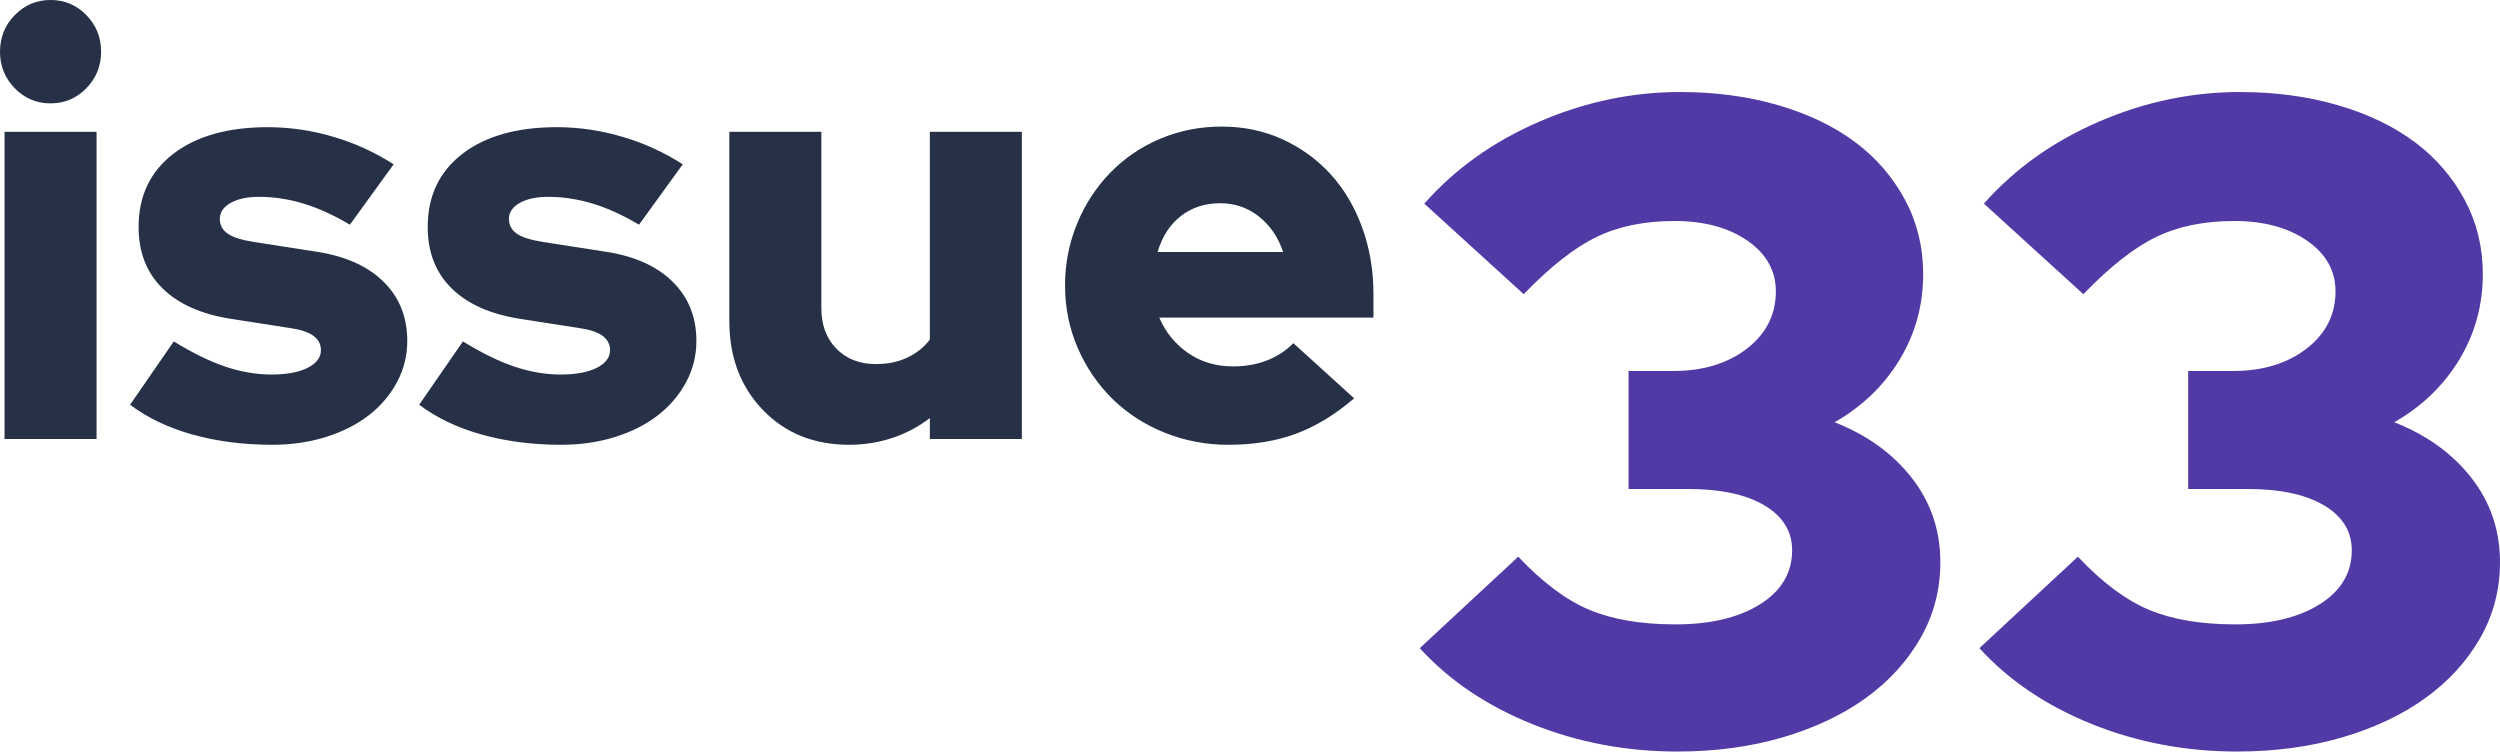
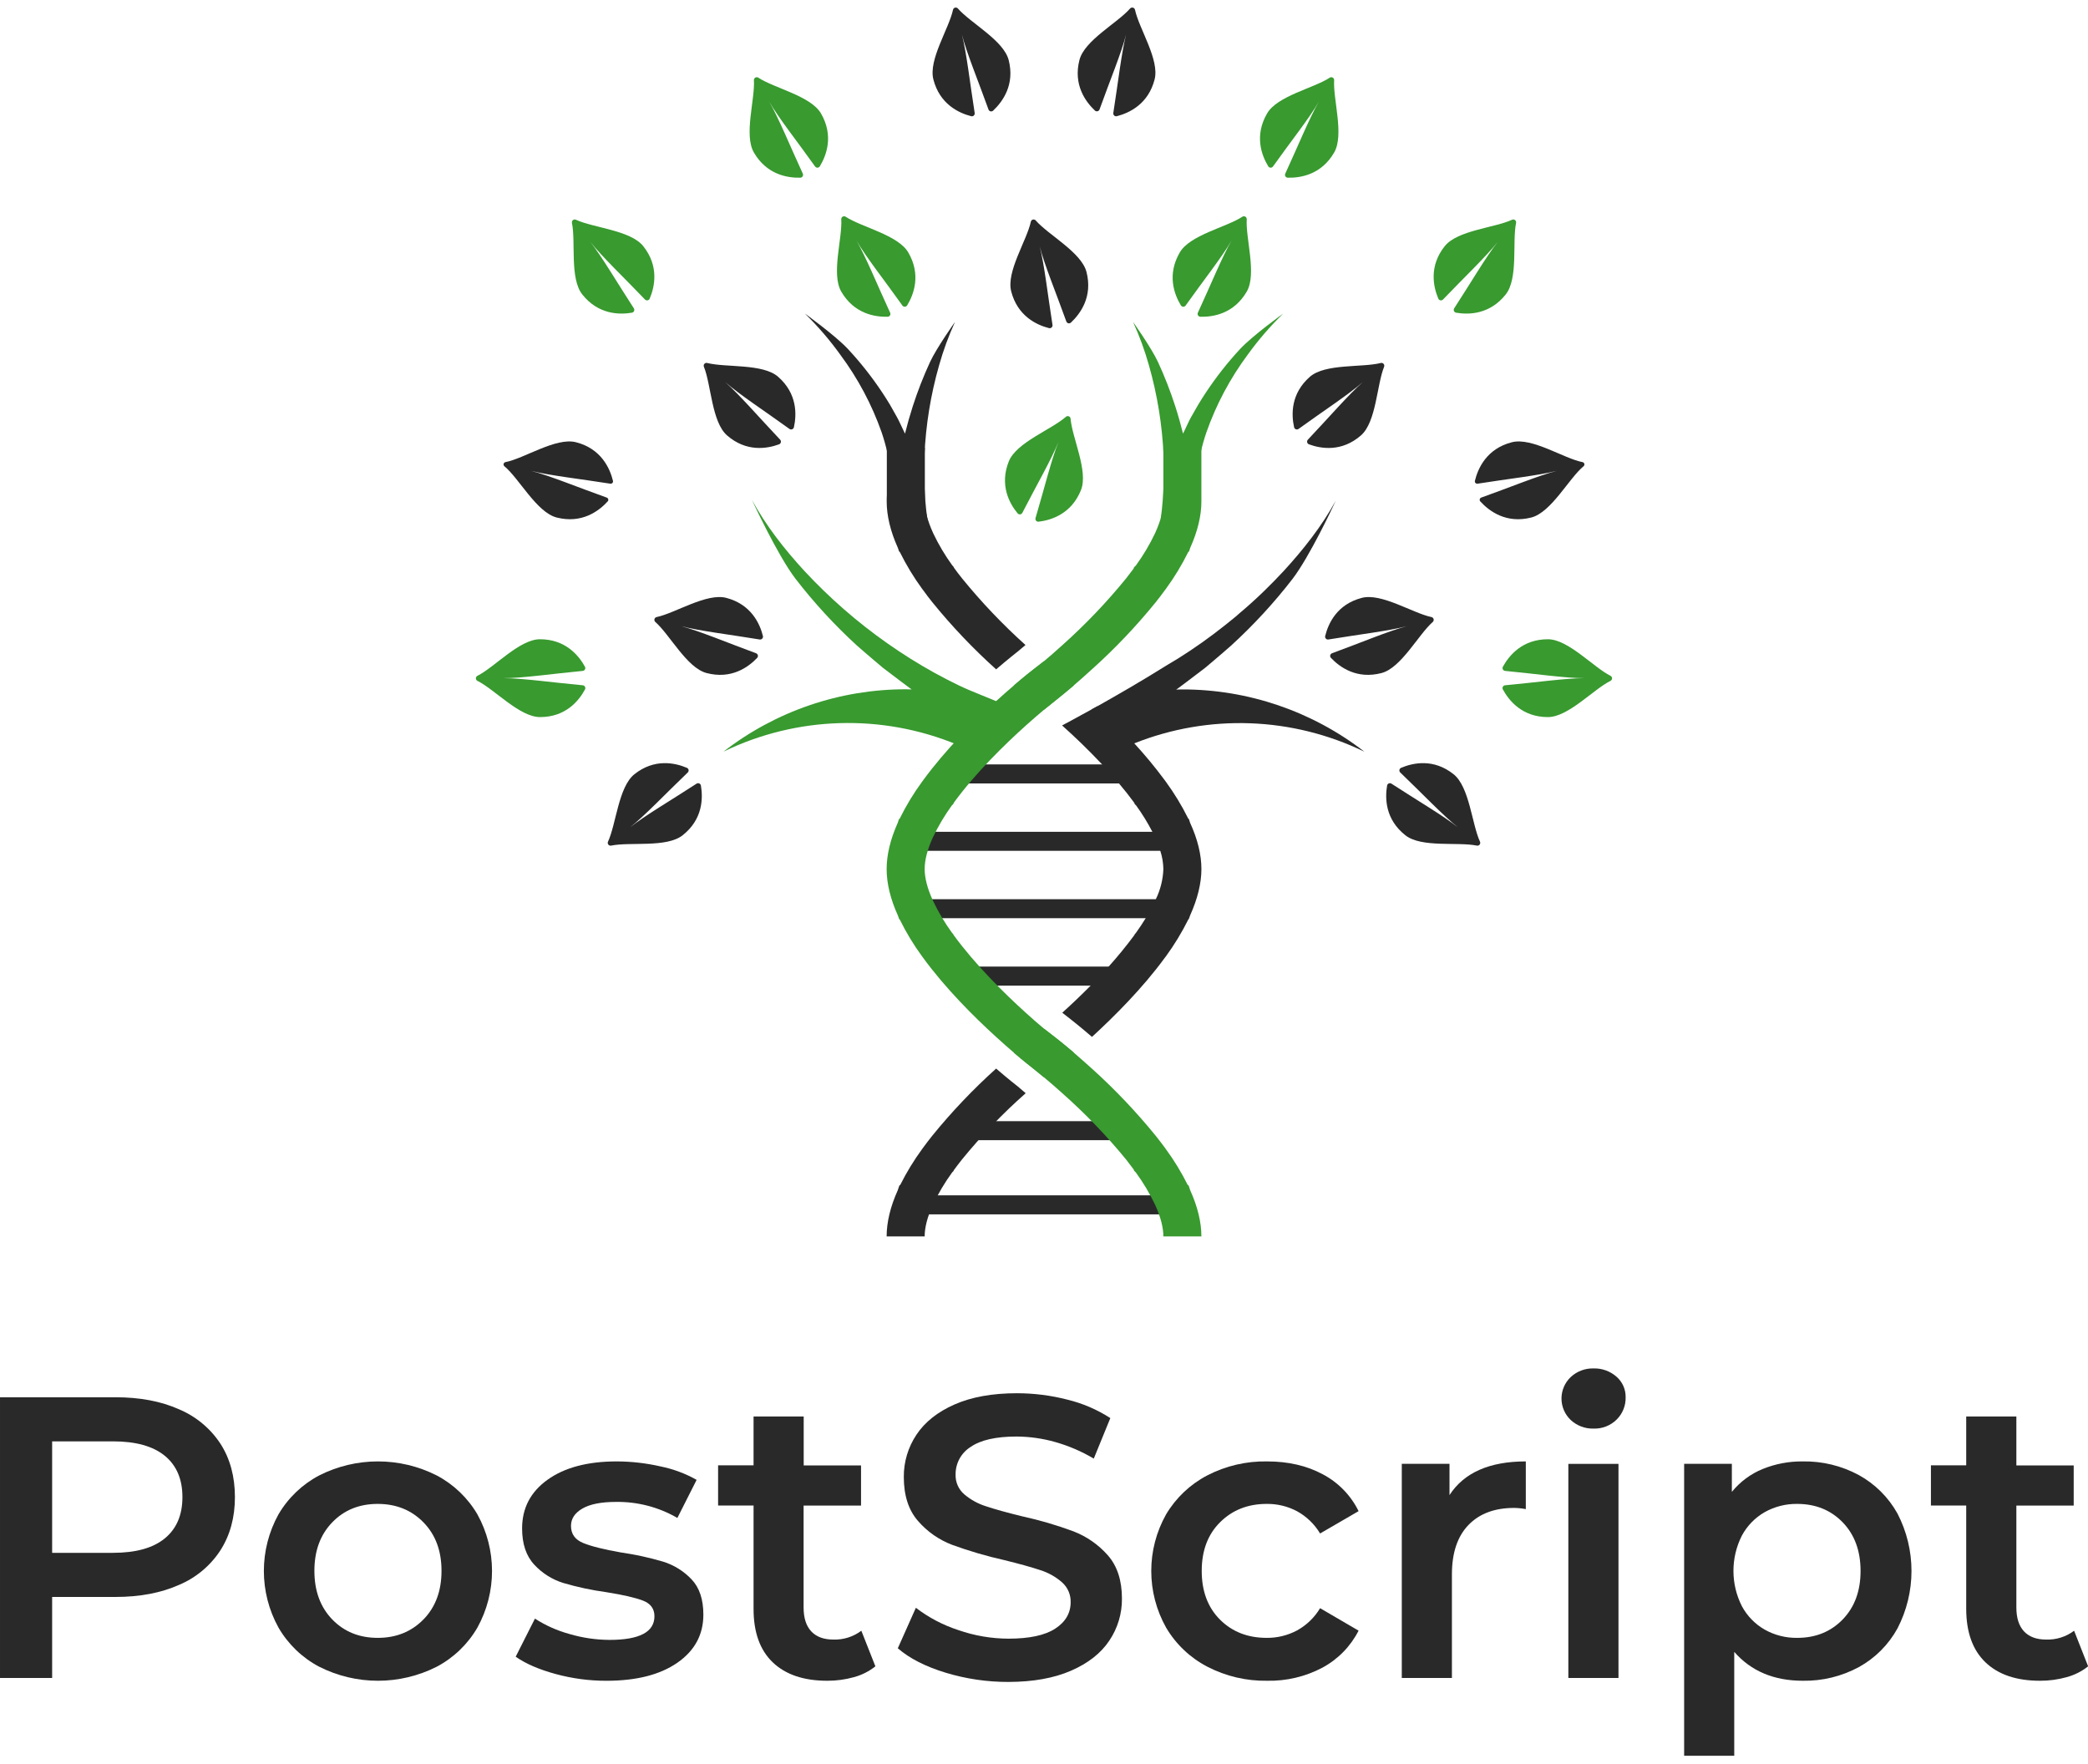
- <svg xmlns="http://www.w3.org/2000/svg" aria-hidden="true" focusable="false" width="163" height="49" viewBox="0 0 163 49">
-   <g fill-rule="nonzero" fill="none">
-     <path d="M3.296 6.739c.914 0 1.691-.328 2.333-.984.642-.657.963-1.452.963-2.386 0-.933-.32-1.728-.963-2.385A3.143 3.143 0 003.296 0C2.383 0 1.605.328.963.984.32 1.641 0 2.436 0 3.37c0 .934.321 1.73.963 2.386.642.656 1.42.984 2.333.984zm3 21.882V8.594h-6v20.027h6zM17.74 29c1.259 0 2.431-.17 3.518-.511 1.086-.34 2.018-.814 2.796-1.42a6.737 6.737 0 001.833-2.158 5.623 5.623 0 00.667-2.688c0-1.565-.525-2.858-1.574-3.88-1.05-1.023-2.537-1.672-4.463-1.95l-3.889-.606c-.839-.126-1.432-.309-1.777-.549-.346-.24-.519-.561-.519-.965 0-.43.235-.776.704-1.041.47-.265 1.086-.398 1.852-.398.963 0 1.926.145 2.888.436.963.29 1.976.75 3.037 1.381l2.852-3.937a14.99 14.99 0 00-3.944-1.798 15.003 15.003 0 00-4.24-.625c-2.618 0-4.68.58-6.185 1.742-1.507 1.16-2.26 2.75-2.26 4.77 0 1.64.519 2.972 1.556 3.994 1.037 1.022 2.518 1.685 4.444 1.988l3.889.605c.69.101 1.197.272 1.518.511.321.24.481.55.481.928 0 .48-.29.864-.87 1.155-.58.29-1.364.435-2.352.435-.987 0-1.987-.17-3-.511-1.012-.34-2.135-.89-3.37-1.647l-2.851 4.127c1.136.858 2.5 1.508 4.092 1.95 1.593.441 3.315.662 5.167.662zm18.85 0c1.26 0 2.432-.17 3.518-.511 1.087-.34 2.019-.814 2.796-1.42a6.737 6.737 0 001.834-2.158 5.623 5.623 0 00.666-2.688c0-1.565-.524-2.858-1.574-3.88-1.049-1.023-2.537-1.672-4.462-1.95l-3.889-.606c-.84-.126-1.432-.309-1.778-.549-.345-.24-.518-.561-.518-.965 0-.43.234-.776.704-1.041.469-.265 1.086-.398 1.851-.398.963 0 1.926.145 2.889.436.963.29 1.975.75 3.037 1.381l2.851-3.937a14.99 14.99 0 00-3.944-1.798 15.003 15.003 0 00-4.24-.625c-2.617 0-4.679.58-6.185 1.742-1.506 1.16-2.259 2.75-2.259 4.77 0 1.64.518 2.972 1.555 3.994 1.037 1.022 2.519 1.685 4.445 1.988l3.888.605c.691.101 1.198.272 1.519.511.32.24.481.55.481.928 0 .48-.29.864-.87 1.155-.58.29-1.364.435-2.352.435-.988 0-1.987-.17-3-.511-1.012-.34-2.135-.89-3.37-1.647l-2.852 4.127c1.136.858 2.5 1.508 4.093 1.95 1.592.441 3.314.662 5.166.662zm18.777 0c.987 0 1.932-.151 2.833-.454a8.172 8.172 0 002.425-1.288v1.363h6V8.594h-6v13.554a4.016 4.016 0 01-1.48 1.173c-.593.278-1.272.417-2.038.417-1.061 0-1.92-.335-2.574-1.004-.654-.669-.981-1.546-.981-2.63V8.593h-6v12.342c0 2.347.729 4.278 2.185 5.792C51.194 28.243 53.07 29 55.367 29zm24.739 0c1.63 0 3.092-.24 4.388-.72 1.296-.479 2.562-1.249 3.796-2.309l-3.962-3.596a4.86 4.86 0 01-1.704 1.117c-.667.265-1.407.397-2.222.397-1.136 0-2.123-.297-2.963-.89a5.27 5.27 0 01-1.852-2.29H89.55v-1.514c0-1.565-.247-3.023-.74-4.373-.494-1.35-1.18-2.505-2.056-3.464a9.635 9.635 0 00-3.13-2.272c-1.209-.555-2.53-.833-3.962-.833-1.432 0-2.771.265-4.018.795a9.895 9.895 0 00-3.24 2.196 10.398 10.398 0 00-2.167 3.313 10.479 10.479 0 00-.796 4.07c0 1.438.277 2.795.833 4.07a10.435 10.435 0 002.259 3.312c.95.934 2.08 1.666 3.389 2.196a11.04 11.04 0 004.185.795zm3.555-12.57h-8.185c.297-1.009.803-1.791 1.519-2.346.716-.556 1.567-.833 2.555-.833.963 0 1.809.29 2.537.87.728.58 1.253 1.35 1.574 2.31z" fill="#263147" />
-     <path d="M109.363 49c2.475 0 4.763-.308 6.865-.924 2.102-.617 3.909-1.472 5.421-2.565 1.513-1.093 2.701-2.395 3.566-3.906.864-1.511 1.296-3.161 1.296-4.95 0-2.068-.619-3.897-1.856-5.487-1.238-1.59-2.917-2.803-5.039-3.638 1.808-1.034 3.222-2.396 4.243-4.085 1.022-1.69 1.532-3.549 1.532-5.577 0-1.75-.392-3.36-1.178-4.83a11.35 11.35 0 00-3.241-3.758c-1.375-1.034-3.045-1.839-5.01-2.415-1.964-.577-4.105-.865-6.423-.865-3.142 0-6.207.646-9.192 1.938-2.986 1.292-5.48 3.072-7.484 5.338l6.482 5.904c1.728-1.789 3.31-3.031 4.744-3.727 1.433-.696 3.133-1.044 5.097-1.044 1.925 0 3.506.428 4.744 1.282 1.237.855 1.856 1.959 1.856 3.31 0 1.511-.629 2.754-1.886 3.728-1.257.974-2.868 1.461-4.832 1.461h-2.887v7.693h3.889c2.121 0 3.781.358 4.98 1.074 1.198.716 1.797 1.69 1.797 2.922 0 1.471-.698 2.644-2.092 3.52-1.395.874-3.232 1.311-5.51 1.311-2.24 0-4.115-.318-5.628-.954-1.512-.636-3.054-1.79-4.626-3.46l-6.423 5.965c1.925 2.107 4.37 3.757 7.337 4.95 2.966 1.193 6.118 1.789 9.458 1.789zm36.489 0c2.475 0 4.763-.308 6.865-.924 2.102-.617 3.909-1.472 5.421-2.565 1.513-1.093 2.701-2.395 3.566-3.906.864-1.511 1.296-3.161 1.296-4.95 0-2.068-.619-3.897-1.856-5.487-1.238-1.59-2.917-2.803-5.039-3.638 1.807-1.034 3.222-2.396 4.243-4.085 1.022-1.69 1.532-3.549 1.532-5.577 0-1.75-.393-3.36-1.178-4.83a11.35 11.35 0 00-3.241-3.758c-1.375-1.034-3.045-1.839-5.01-2.415-1.964-.577-4.105-.865-6.423-.865-3.142 0-6.207.646-9.193 1.938-2.985 1.292-5.48 3.072-7.484 5.338l6.483 5.904c1.728-1.789 3.31-3.031 4.743-3.727 1.434-.696 3.134-1.044 5.098-1.044 1.925 0 3.506.428 4.744 1.282 1.237.855 1.856 1.959 1.856 3.31 0 1.511-.629 2.754-1.886 3.728-1.257.974-2.868 1.461-4.832 1.461h-2.888v7.693h3.89c2.121 0 3.781.358 4.98 1.074 1.198.716 1.797 1.69 1.797 2.922 0 1.471-.698 2.644-2.092 3.52-1.395.874-3.232 1.311-5.51 1.311-2.24 0-4.115-.318-5.628-.954-1.512-.636-3.054-1.79-4.626-3.46l-6.423 5.965c1.925 2.107 4.37 3.757 7.336 4.95 2.967 1.193 6.12 1.789 9.459 1.789z" fill="#513AA6" />
+ <svg xmlns="http://www.w3.org/2000/svg" viewBox="0 0 880 737" aria-hidden="true" focusable="false" width="161" height="136">
+   <style>
+       .cls-1 {
+         fill: #29292a;
+       }
+       .cls-2 {
+         fill: #389a2f;
+       }
+     </style>
+   <g transform="matrix(.99656 0 0 .99656 -324.19 -61.47)">
+     <path class="cls-1" d="m401 654.47a39.09 39.09 0 0 1 17.55 14.59q6.1 9.5 6.11 22.55 0 12.9-6.11 22.47a38.87 38.87 0 0 1-17.55 14.67q-11.44 5.09-26.88 5.09h-26.76v34.26h-22.05v-118.71h48.84q15.44 0 26.85 5.08zm-6 54.61q7.46-6.11 7.46-17.47t-7.46-17.47q-7.47-6.1-21.88-6.1h-25.76v47.14h25.77q14.42 0 21.87-6.1z" />
+     <path class="cls-1" d="m460.3 763.35a43.23 43.23 0 0 1-17.21-16.54 49.45 49.45 0 0 1 0-47.91 43.41 43.41 0 0 1 17.21-16.45 55 55 0 0 1 49.69 0 43.41 43.41 0 0 1 17.21 16.45 49.45 49.45 0 0 1 0 47.91 43.23 43.23 0 0 1-17.2 16.54 55 55 0 0 1-49.69 0zm44.1-20q7.62-7.8 7.63-20.52t-7.63-20.53q-7.63-7.8-19.34-7.81t-19.25 7.81q-7.55 7.8-7.54 20.52t7.54 20.52q7.54 7.8 19.25 7.8t19.34-7.8z" />
+     <path class="cls-1" d="m560.19 766.4q-10.52-2.88-16.79-7.29l8.14-16.11a52.45 52.45 0 0 0 14.67 6.53 60.88 60.88 0 0 0 16.87 2.47q19 0 19-10c0-3.16-1.62-5.37-4.84-6.61s-8.39-2.43-15.52-3.57a124.45 124.45 0 0 1-18.23-3.9 27.94 27.94 0 0 1-12.21-7.71q-5.17-5.51-5.17-15.35 0-12.89 10.77-20.6t29.12-7.74a84.17 84.17 0 0 1 18.66 2.12 52.32 52.32 0 0 1 15.26 5.68l-8.14 16.11a50.25 50.25 0 0 0-26-6.78q-9.31 0-14.16 2.8t-4.83 7.37q0 5.1 5.17 7.21t16 4a125.46 125.46 0 0 1 17.81 3.89 28 28 0 0 1 12 7.47q5 5.25 5 14.92 0 12.72-11 20.35t-30 7.63a81.1 81.1 0 0 1-21.58-2.89z" />
+     <path class="cls-1" d="m695.52 763.18a25.09 25.09 0 0 1-9.07 4.58 41.25 41.25 0 0 1-11.28 1.52q-14.92 0-23.07-7.8t-8.1-22.72v-43.59h-15v-17h15v-20.64h21.2v20.68h24.25v17h-24.29v43.08q0 6.62 3.22 10.09t9.33 3.48a18.65 18.65 0 0 0 11.87-3.73z" />
+     <path class="cls-1" d="m725.28 765.89q-12.81-3.89-20.28-10.34l7.64-17.13a60.11 60.11 0 0 0 17.89 9.41 65 65 0 0 0 21.28 3.65q13.23 0 19.76-4.24t6.53-11.2a10.84 10.84 0 0 0-3.65-8.39 25.6 25.6 0 0 0-9.24-5.17q-5.6-1.87-15.26-4.24a177.9 177.9 0 0 1-22-6.45 36.05 36.05 0 0 1-14.41-10.09q-6-6.87-6-18.57a31.7 31.7 0 0 1 5.34-17.89q5.34-8.06 16.11-12.8t26.37-4.75a85.58 85.58 0 0 1 21.37 2.71 59.18 59.18 0 0 1 18.15 7.8l-7 17.13a68.61 68.61 0 0 0-16.28-7 61 61 0 0 0-16.39-2.33q-13.05 0-19.42 4.4a13.6 13.6 0 0 0-6.35 11.7 10.55 10.55 0 0 0 3.64 8.31 26.25 26.25 0 0 0 9.24 5.09q5.61 1.88 15.27 4.24a161.68 161.68 0 0 1 21.7 6.36 37.18 37.18 0 0 1 14.5 10.09q6 6.79 6 18.32a31.25 31.25 0 0 1-5.34 17.8q-5.34 8-16.19 12.72t-26.46 4.75a90.58 90.58 0 0 1-26.52-3.89z" />
+     <path class="cls-1" d="m835.94 763.35a43.52 43.52 0 0 1-17.47-16.54 48.83 48.83 0 0 1 0-47.91 43.87 43.87 0 0 1 17.38-16.45 53 53 0 0 1 25.35-5.93q13.39 0 23.49 5.43a35.11 35.11 0 0 1 15.18 15.6l-16.28 9.45a25.94 25.94 0 0 0-9.75-9.41 26.69 26.69 0 0 0-12.84-3.1q-11.87 0-19.67 7.72t-7.8 20.61q0 12.88 7.72 20.6t19.75 7.72a26.69 26.69 0 0 0 12.84-3.14 25.86 25.86 0 0 0 9.75-9.41l16.28 9.5a36.69 36.69 0 0 1-15.35 15.68 47.82 47.82 0 0 1-23.32 5.51 53 53 0 0 1-25.26-5.93z" />
+     <path class="cls-1" d="m970.59 676.52v20.18a26.88 26.88 0 0 0-4.92-0.51q-12.37 0-19.33 7.21t-7 20.77v43.93h-21.2v-90.56h20.18v13.22q9.21-14.23 32.27-14.24z" />
+     <path class="cls-1" d="m989.58 659a12.51 12.51 0 0 1 0-18.15 13.62 13.62 0 0 1 9.67-3.65 14.07 14.07 0 0 1 9.67 3.48 11.24 11.24 0 0 1 3.89 8.74 12.81 12.81 0 0 1-3.81 9.41 13.22 13.22 0 0 1-9.75 3.81 13.61 13.61 0 0 1-9.67-3.64zm-1 18.57h21.2v90.53h-21.2z" />
+     <path class="cls-1" d="m1111.4 682.28a41.73 41.73 0 0 1 16.37 16.28 52.73 52.73 0 0 1 0 48.59 41.44 41.44 0 0 1-16.37 16.37 48.11 48.11 0 0 1-23.66 5.76q-18.32 0-29-12.21v43.93h-21.19v-123.46h20.18v11.87a32.7 32.7 0 0 1 13-9.67 43.92 43.92 0 0 1 17-3.22 48.11 48.11 0 0 1 23.67 5.76zm-6.78 61.06q7.55-7.8 7.54-20.52t-7.54-20.52q-7.56-7.8-19.25-7.81a27.35 27.35 0 0 0-13.74 3.48 25.14 25.14 0 0 0-9.66 9.92 33 33 0 0 0 0 29.85 25.07 25.07 0 0 0 9.66 9.92 27.25 27.25 0 0 0 13.74 3.48q11.7 0 19.25-7.8z" />
+     <path class="cls-1" d="m1208.4 763.18a25.06 25.06 0 0 1-9.08 4.58 41.12 41.12 0 0 1-11.27 1.52q-14.93 0-23.07-7.8t-8.14-22.72v-43.59h-14.92v-17h14.92v-20.64h21.21v20.68h24.25v17h-24.25v43.08q0 6.62 3.22 10.09t9.33 3.48a18.65 18.65 0 0 0 11.87-3.73z" />
+     <polygon class="cls-1" points="805.66 389.8 728.01 389.8 727.99 381.76 805.66 381.76" />
+     <polygon class="cls-1" points="823.18 446.8 710.5 446.8 710.49 438.76 823.17 438.76" />
+     <polygon class="cls-1" points="805.7 475.31 727.99 475.31 727.96 467.26 805.69 467.26" />
+     <rect class="cls-1" x="710.76" y="410.26" width="112.14" height="8.04" />
+     <rect class="cls-1" x="736.55" y="532.63" width="60.57" height="8.04" />
+     <polygon class="cls-1" points="820.38 572.04 713.38 572.04 713.3 564 820.29 564" />
+     <path class="cls-1" d="m759 331.27-3.25 2.73c-0.41 0.32-3.94 3.08-9.17 7.56a249.54 249.54 0 0 1-27-28.41c-1.33-1.65-2.62-3.34-3.8-5l-0.45-0.58a106.22 106.22 0 0 1-9.46-15.6l-0.35-0.34-0.5-1.47c-3.14-7-4.72-13.57-4.72-19.58 0-0.91 0-1.81 0.06-2.72v-20h16.08v20.49 2.19c0 3.78 1.15 8.24 3.44 13.25l0.16 0.36a86.41 86.41 0 0 0 8 13.45l0.44 0.46 0.31 0.58c1.06 1.47 2.21 3 3.39 4.45a249.67 249.67 0 0 0 26.82 28.18z" />
+     <path class="cls-2" d="m833.39 270.58c0 6-1.59 12.6-4.72 19.58l-0.48 1.45-0.37 0.36a106.34 106.34 0 0 1-9.47 15.6l-0.42 0.54c-1.18 1.65-2.47 3.34-3.84 5.05a249.19 249.19 0 0 1-27 28.39c-2.81 2.57-5.39 4.84-7.6 6.73-4.42 3.78-7.38 6.08-7.72 6.36l-4.95 4-4.92-4c-0.32-0.28-3.28-2.58-7.72-6.36 4.42-3.78 7.36-6.07 7.72-6.35l4.92-3.82c2.12-1.77 4.81-4.08 7.83-6.84a245.85 245.85 0 0 0 26.86-28.12c1.12-1.43 2.19-2.82 3.17-4.14l0.24-0.63 0.77-0.74a85.37 85.37 0 0 0 8.14-13.71l0.1-0.24c2.25-4.95 3.38-9.37 3.38-13.11v-2.19-20.49h16.08v20c-0.02 0.87 0 1.77 0 2.68z" />
+     <path class="cls-1" d="m759.08 520.81a238.06 238.06 0 0 0-26.92 28c-1.2 1.51-2.33 3-3.37 4.41l-0.29 0.56-0.5 0.5a84.46 84.46 0 0 0-8.1 13.63l-0.1 0.2c-2.29 5-3.44 9.47-3.44 13.25h-16.08c0-6 1.58-12.58 4.72-19.56l0.64-1.91 0.41-0.34a106.29 106.29 0 0 1 9.26-15.16l0.41-0.56c1.2-1.65 2.49-3.34 3.86-5.05a250.83 250.83 0 0 1 27-28.39c5.23 4.51 8.76 7.26 9.19 7.58z" />
+     <path class="cls-2" d="m833.39 581.38h-16.08c0-3.74-1.13-8.14-3.36-13.08l-0.12-0.27a85 85 0 0 0-8.16-13.71l-0.71-0.7-0.24-0.6c-1-1.35-2.05-2.74-3.19-4.19a243 243 0 0 0-26.94-28c-3-2.7-5.67-5-7.77-6.74l-4.92-4c-0.36-0.28-3.32-2.57-7.74-6.35 4.44-3.8 7.42-6.09 7.74-6.36l4.92-3.84 4.95 3.84c0.34 0.27 3.3 2.56 7.74 6.34 2.19 1.91 4.79 4.16 7.6 6.71a253.36 253.36 0 0 1 27 28.43c1.37 1.71 2.66 3.42 3.84 5l0.38 0.54a103.49 103.49 0 0 1 9.25 15.16l0.43 0.32 0.62 1.89c3.17 7.01 4.76 13.6 4.76 19.61z" />
+     <path class="cls-1" d="m833.4 426c0 6-1.63 12.64-4.79 19.64l-0.52 1.45-0.26 0.3a107.64 107.64 0 0 1-9.49 15.6l-0.42 0.54c-9.39 12.87-21.41 24.85-30.8 33.46-5.27-4.53-8.83-7.3-9.21-7.6l-3.36-2.62c3.64-3.27 7.76-7.17 12-11.46 2.52-2.55 5.07-5.24 7.58-8 3.87-4.31 7.52-8.78 10.87-13.31l0.3-0.56 0.36-0.36c1.53-2.15 2.94-4.25 4.17-6.28a65.82 65.82 0 0 0 4-7.35l0.08-0.19a5.44 5.44 0 0 0 0.22-0.5 31.76 31.76 0 0 0 3.18-12.76 26.47 26.47 0 0 0-1.3-7.71 46.41 46.41 0 0 0-2.17-5.58l-0.08-0.17c-0.35-0.74-0.71-1.5-1.11-2.29a87.18 87.18 0 0 0-6.88-11.16l-0.48-0.44-0.38-0.78c-2-2.74-4.14-5.43-6.37-8.06s-4.73-5.45-7.14-8.05c-5.91-6.29-11.9-12-16.93-16.48 0.46-0.24 5.29-2.78 12.45-6.76l2.49-1.37c4.88 4.57 10.29 9.9 15.6 15.71a187.82 187.82 0 0 1 12.77 15.44l0.52 0.7a106.58 106.58 0 0 1 9.49 15.6l0.34 0.34 0.46 1.45c3.22 7 4.81 13.61 4.81 19.61z" />
+     <path class="cls-2" d="m766.82 493.5c-2.09-1.75-4.74-4-7.72-6.73-9.1-8.22-21.31-20.27-30.46-32.81l-0.32-0.59-0.34-0.32a84.64 84.64 0 0 1-8.1-13.63l-0.08-0.16c-2.29-5-3.44-9.47-3.44-13.27s1.15-8.26 3.44-13.29l0.08-0.16a85.58 85.58 0 0 1 8-13.47l0.52-0.48 0.39-0.77c9.14-12.5 21.35-24.42 30.41-32.55 2.94-2.63 5.55-4.88 7.62-6.61l4.95-4c0.34-0.28 3.3-2.58 7.72-6.36-4.42-3.78-7.38-6.07-7.74-6.35l-4.93-3.82-4.92 3.82c-0.36 0.28-3.3 2.57-7.72 6.35-2.21 1.89-4.81 4.15-7.62 6.72-9.39 8.54-21.33 20.47-30.7 33.25l-0.55 0.75a103.88 103.88 0 0 0-9.46 15.58l-0.37 0.36-0.48 1.45c-3.14 7-4.72 13.59-4.72 19.6s1.58 12.65 4.76 19.66l0.52 1.45 0.29 0.28a103.51 103.51 0 0 0 9.46 15.6l0.39 0.53c9.37 12.84 21.39 24.85 30.82 33.43 2.81 2.56 5.39 4.83 7.6 6.72 4.42 3.78 7.38 6.07 7.74 6.35l4.92 4 4.93-4c0.36-0.28 3.32-2.59 7.76-6.37-4.44-3.78-7.4-6.07-7.74-6.34z" />
+     <path class="cls-1" d="m698.15 241.3c4 11.76 5.14 23.39 5 35.66 4.76 0.46 9.52 0.74 14.31 0.88-0.34-2.54-0.63-5.09-0.83-7.66a163.32 163.32 0 0 1-0.36-19.05 164.52 164.52 0 0 1 6.19-38.13 126.35 126.35 0 0 1 6.72-18.35s-7.72 10.87-10.54 16.92a167.29 167.29 0 0 0-7.3 18.7c-1.23 3.82-2.33 7.7-3.3 11.61l-0.75-1.57c-0.89-1.81-1.67-3.67-2.65-5.42l-2.95-5.24c-1-1.75-2.14-3.38-3.2-5.06a143.05 143.05 0 0 0-14.66-18.59c-5.39-5.73-18.12-14.89-18.12-14.89a131.27 131.27 0 0 1 15 17.43 124.18 124.18 0 0 1 17.44 32.76z" />
+     <path class="cls-2" d="m835.52 241.3c-4 11.76-5.14 23.39-5 35.66-4.76 0.46-9.53 0.74-14.31 0.88 0.34-2.54 0.63-5.09 0.82-7.66a161.15 161.15 0 0 0 0.37-19.05 166 166 0 0 0-6.19-38.13 126.35 126.35 0 0 0-6.72-18.35s7.72 10.87 10.54 16.92a167.29 167.29 0 0 1 7.3 18.7c1.23 3.82 2.33 7.7 3.3 11.61l0.75-1.57c0.89-1.81 1.67-3.67 2.65-5.42l3-5.24c1-1.75 2.14-3.38 3.2-5.06a143.05 143.05 0 0 1 14.61-18.59c5.39-5.74 18.16-14.9 18.16-14.9a131.27 131.27 0 0 0-15.05 17.43 124.18 124.18 0 0 0-17.43 32.77z" />
+     <path class="cls-2" d="m749.18 356.13c-6.11-2.72-12.48-4.95-18.52-7.85a209.35 209.35 0 0 1-20.38-11.28 222 222 0 0 1-36.63-28.73q-4.14-4-8.07-8.24l-0.06-0.06c-8.42-9.16-16.26-19.11-22.21-30.08 0 0 10.63 23.13 18.38 33.3a222.53 222.53 0 0 0 26 28.28c2.39 2.15 4.88 4.2 7.32 6.31 1.23 1 2.44 2.11 3.69 3.12l3.85 2.92c2.58 1.94 5.13 3.92 7.75 5.83l0.6 0.4c-0.81 0-1.61-0.06-2.43-0.06a125.68 125.68 0 0 0-77.18 26.36 120.76 120.76 0 0 1 98.68-3c6.76-5.35 13.03-11.25 19.21-17.22z" />
+     <path class="cls-1" d="m902.32 376.38a120.69 120.69 0 0 0-97.27-3.54c-0.46 0.18-0.94 0.36-1.41 0.56-5.81-4.66-11.28-9.73-16.68-14.9l2.49-1.37c8.06-4.52 18.48-10.53 28.83-17a0.42 0.42 0 0 1 0.12-0.08c1.67-1 3.34-2 5-3a217.48 217.48 0 0 0 20.2-14.32 1.75 1.75 0 0 0 0.2-0.16c1.09-0.84 2.15-1.71 3.2-2.59 0.3-0.24 0.6-0.48 0.9-0.74l0.17-0.12a5.65 5.65 0 0 1 0.46-0.41c0.16-0.14 0.32-0.28 0.48-0.44a2.14 2.14 0 0 0 0.32-0.28q5.52-4.62 10.7-9.67c2.75-2.67 5.45-5.43 8.06-8.24l0.06-0.06c8.34-9.09 16.12-18.92 22.06-29.78-1.25 2.75-11 23.5-18.22 33a222 222 0 0 1-26.06 28.29c-2.39 2.15-4.86 4.2-7.31 6.31-1.23 1-2.44 2.11-3.7 3.12l-3.84 2.92c-2.58 1.95-5.13 3.92-7.74 5.83l-0.63 0.4c0.83 0 1.63-0.06 2.44-0.06a125.64 125.64 0 0 1 77.17 26.33z" />
+     <path class="cls-1" d="m539 253.94a1 1 0 0 0-0.43 1.68c6.23 5.09 13.67 19.55 22.17 21.73 10.67 2.72 17.91-2.78 21.61-6.86a1 1 0 0 0-0.4-1.55c-12.2-4.34-24.17-9.31-32.06-11.33 7.89 2 20.78 3.41 33.56 5.44a1 1 0 0 0 1.1-1.17c-1.3-5.35-5-13.65-15.67-16.37-8.5-2.17-21.97 6.95-29.88 8.43z" />
+     <path class="cls-1" d="m624.41 212a1.19 1.19 0 0 0-1.41 1.61c3.07 7.54 3.29 23.31 9.77 29 8.1 7.09 16.83 5.69 22 3.79a1.21 1.21 0 0 0 0.44-2c-8.82-9.31-17.16-19-23.23-24.34 6.07 5.32 16.8 12.3 27.19 19.82a1.21 1.21 0 0 0 1.89-0.69c1.2-5.4 1.44-14.24-6.66-21.34-6.4-5.68-22.11-3.85-29.99-5.85z" />
+     <path class="cls-1" d="m603 319.45a1.19 1.19 0 0 0-0.54 2.07c6.11 5.38 13.33 19.4 21.66 21.6 10.41 2.74 17.6-2.4 21.41-6.42a1.2 1.2 0 0 0-0.49-1.95c-12-4.41-23.83-9.39-31.63-11.45 7.8 2.06 20.51 3.53 33.16 5.63a1.21 1.21 0 0 0 1.39-1.46c-1.33-5.37-5.06-13.39-15.47-16.13-8.36-2.2-21.56 6.44-29.49 8.11z" />
+     <path class="cls-1" d="m582.44 414.43a1.19 1.19 0 0 0 1.33 1.67c8-1.66 23.52 1 30.27-4.4 8.44-6.69 8.63-15.53 7.69-21a1.2 1.2 0 0 0-1.85-0.79c-10.75 7-21.8 13.46-28.12 18.47 6.32-5 15.12-14.31 24.38-23.18a1.2 1.2 0 0 0-0.35-2c-5.09-2.15-13.74-4-22.18 2.71-6.75 5.4-7.73 21.14-11.17 28.52z" />
+     <path class="cls-1" d="m951.21 414.43a1.19 1.19 0 0 1-1.33 1.67c-8-1.66-23.52 1-30.26-4.4-8.44-6.69-8.63-15.53-7.69-21a1.2 1.2 0 0 1 1.85-0.79c10.75 7 21.8 13.46 28.12 18.47-6.32-5-15.12-14.31-24.38-23.18a1.2 1.2 0 0 1 0.34-2c5.1-2.15 13.75-4 22.18 2.71 6.75 5.4 7.74 21.14 11.17 28.52z" />
+     <path class="cls-1" d="m730.42 62.1a1.19 1.19 0 0 0-2.07 0.53c-1.72 8-10.45 21.1-8.31 29.44 2.68 10.43 10.68 14.2 16 15.57a1.2 1.2 0 0 0 1.47-1.37c-2-12.67-3.41-25.39-5.41-33.21 2 7.82 6.91 19.64 11.24 31.71a1.21 1.21 0 0 0 2 0.49c4-3.78 9.23-10.93 6.55-21.36-2.15-8.35-16.12-15.66-21.47-21.8z" />
+     <path class="cls-2" d="m646 91.34a1.2 1.2 0 0 0-1.85 1.08c0.5 8.13-4.33 23.14 0 30.59 5.41 9.31 14.14 10.77 19.67 10.63a1.21 1.21 0 0 0 1-1.72c-5.38-11.65-10.18-23.51-14.23-30.49 4 7 12 17 19.43 27.47a1.21 1.21 0 0 0 2-0.06c2.86-4.73 5.91-13 0.51-22.34-4.31-7.45-19.74-10.69-26.53-15.16z" />
+     <path class="cls-2" d="m682.94 150.15a1.2 1.2 0 0 0-1.85 1.08c0.5 8.13-4.33 23.14 0 30.59 5.4 9.31 14.13 10.77 19.66 10.63a1.2 1.2 0 0 0 1-1.72c-5.38-11.64-10.18-23.51-14.23-30.49 4.05 7 12 17 19.43 27.47a1.21 1.21 0 0 0 2-0.06c2.87-4.73 5.92-13 0.51-22.34-4.28-7.45-19.71-10.69-26.52-15.16z" />
+     <path class="cls-2" d="m568.87 151.42a1.2 1.2 0 0 0-1.68 1.33c1.66 8-1 23.52 4.38 30.27 6.69 8.44 15.53 8.64 21 7.71a1.21 1.21 0 0 0 0.79-1.86c-7-10.75-13.44-21.81-18.45-28.13 5 6.32 14.3 15.13 23.16 24.4a1.21 1.21 0 0 0 2-0.35c2.15-5.09 4-13.74-2.71-22.18-5.36-6.75-21.11-7.75-28.49-11.19z" />
+     <path class="cls-2" d="m527.23 344.29a1.19 1.19 0 0 0 0 2.14c7.29 3.63 17.86 15.33 26.48 15.32 10.77 0 16.4-6.84 19-11.7a1.2 1.2 0 0 0-1-1.76c-12.77-1.17-25.45-3-33.51-3 8.06 0 20.73-1.85 33.5-3.07a1.2 1.2 0 0 0 1-1.76c-2.67-4.85-8.32-11.65-19.09-11.63-8.61 0.06-19.11 11.8-26.38 15.46z" />
+     <path class="cls-2" d="m1006.4 344.29a1.19 1.19 0 0 1 0 2.14c-7.28 3.63-17.86 15.33-26.47 15.32-10.77 0-16.4-6.84-19.05-11.7a1.2 1.2 0 0 1 1-1.76c12.77-1.17 25.45-3 33.51-3-8.06 0-20.73-1.85-33.5-3.07a1.2 1.2 0 0 1-1-1.76c2.67-4.85 8.32-11.65 19.09-11.63 8.61 0.06 19.14 11.8 26.42 15.46z" />
+     <path class="cls-1" d="m994.64 253.94a1 1 0 0 1 0.43 1.68c-6.22 5.09-13.66 19.55-22.17 21.73-10.66 2.72-17.9-2.78-21.6-6.86a1 1 0 0 1 0.4-1.55c12.19-4.34 24.17-9.31 32-11.33-7.88 2-20.77 3.41-33.55 5.44a1 1 0 0 1-1.1-1.17c1.29-5.35 5-13.65 15.67-16.37 8.55-2.17 22.02 6.95 29.92 8.43z" />
+     <path class="cls-1" d="m909.25 212a1.2 1.2 0 0 1 1.41 1.61c-3.08 7.54-3.29 23.31-9.77 29-8.1 7.09-16.84 5.69-22 3.79a1.21 1.21 0 0 1-0.44-2c8.82-9.31 17.16-19 23.22-24.34-6.06 5.32-16.79 12.3-27.18 19.82a1.21 1.21 0 0 1-1.89-0.69c-1.2-5.4-1.44-14.24 6.66-21.34 6.45-5.68 22.11-3.85 29.99-5.85z" />
+     <path class="cls-1" d="m930.69 319.45a1.2 1.2 0 0 1 0.55 2.07c-6.11 5.38-13.33 19.4-21.66 21.6-10.41 2.74-17.6-2.4-21.41-6.42a1.2 1.2 0 0 1 0.48-1.95c12.05-4.41 23.84-9.39 31.64-11.45-7.8 2.06-20.52 3.53-33.17 5.63a1.2 1.2 0 0 1-1.38-1.46c1.33-5.37 5-13.39 15.46-16.13 8.33-2.2 21.53 6.44 29.49 8.11z" />
+     <path class="cls-1" d="m803.23 62.1a1.2 1.2 0 0 1 2.08 0.53c1.72 8 10.44 21.1 8.3 29.44-2.67 10.43-10.67 14.2-16 15.57a1.21 1.21 0 0 1-1.47-1.37c2-12.67 3.42-25.39 5.42-33.21-2 7.82-6.91 19.64-11.24 31.71a1.21 1.21 0 0 1-1.95 0.49c-4-3.78-9.23-10.93-6.56-21.36 2.11-8.35 16.08-15.66 21.42-21.8z" />
+     <path class="cls-2" d="m887.68 91.34a1.2 1.2 0 0 1 1.85 1.08c-0.5 8.13 4.33 23.14 0 30.59-5.4 9.31-14.13 10.77-19.66 10.63a1.2 1.2 0 0 1-1-1.72c5.38-11.65 10.18-23.51 14.23-30.49-4 7-12 17-19.43 27.47a1.21 1.21 0 0 1-2-0.06c-2.87-4.73-5.92-13-0.51-22.34 4.27-7.45 19.71-10.69 26.52-15.16z" />
+     <path class="cls-2" d="m850.72 150.15a1.2 1.2 0 0 1 1.85 1.08c-0.51 8.13 4.33 23.14 0 30.59-5.41 9.31-14.13 10.77-19.66 10.63a1.21 1.21 0 0 1-1-1.72c5.39-11.64 10.18-23.51 14.23-30.49-4.05 7-12 17-19.42 27.47a1.21 1.21 0 0 1-2-0.06c-2.86-4.73-5.91-13-0.5-22.34 4.25-7.45 19.69-10.69 26.5-15.16z" />
+     <path class="cls-2" d="m964.79 151.42a1.2 1.2 0 0 1 1.68 1.33c-1.66 8 1 23.52-4.38 30.27-6.69 8.44-15.54 8.64-21 7.71a1.21 1.21 0 0 1-0.78-1.86c7-10.75 13.44-21.81 18.45-28.13-5 6.32-14.3 15.13-23.17 24.4a1.21 1.21 0 0 1-2-0.35c-2.15-5.09-4-13.74 2.7-22.18 5.38-6.75 21.12-7.75 28.5-11.19z" />
+     <path class="cls-1" d="m763.33 151.72a1.2 1.2 0 0 0-2.07 0.53c-1.72 8-10.45 21.1-8.31 29.44 2.68 10.43 10.68 14.21 16 15.57a1.2 1.2 0 0 0 1.47-1.37c-2-12.67-3.41-25.39-5.41-33.2 2 7.81 6.91 19.63 11.24 31.7a1.2 1.2 0 0 0 2 0.49c4-3.77 9.23-10.93 6.55-21.36-2.15-8.34-16.12-15.65-21.47-21.8z" />
+     <path class="cls-2" d="m778.07 235.57a1.19 1.19 0 0 0-2-0.79c-6.1 5.39-20.91 10.82-24.12 18.81-4 10 0.21 17.77 3.72 22a1.2 1.2 0 0 0 2-0.23c5.86-11.41 12.27-22.49 15.28-30-3 7.48-6.05 19.91-9.7 32.21a1.2 1.2 0 0 0 1.28 1.55c5.49-0.66 13.91-3.36 17.92-13.34 3.23-7.93-3.71-22.09-4.38-30.21z" />
  </g>
</svg>
